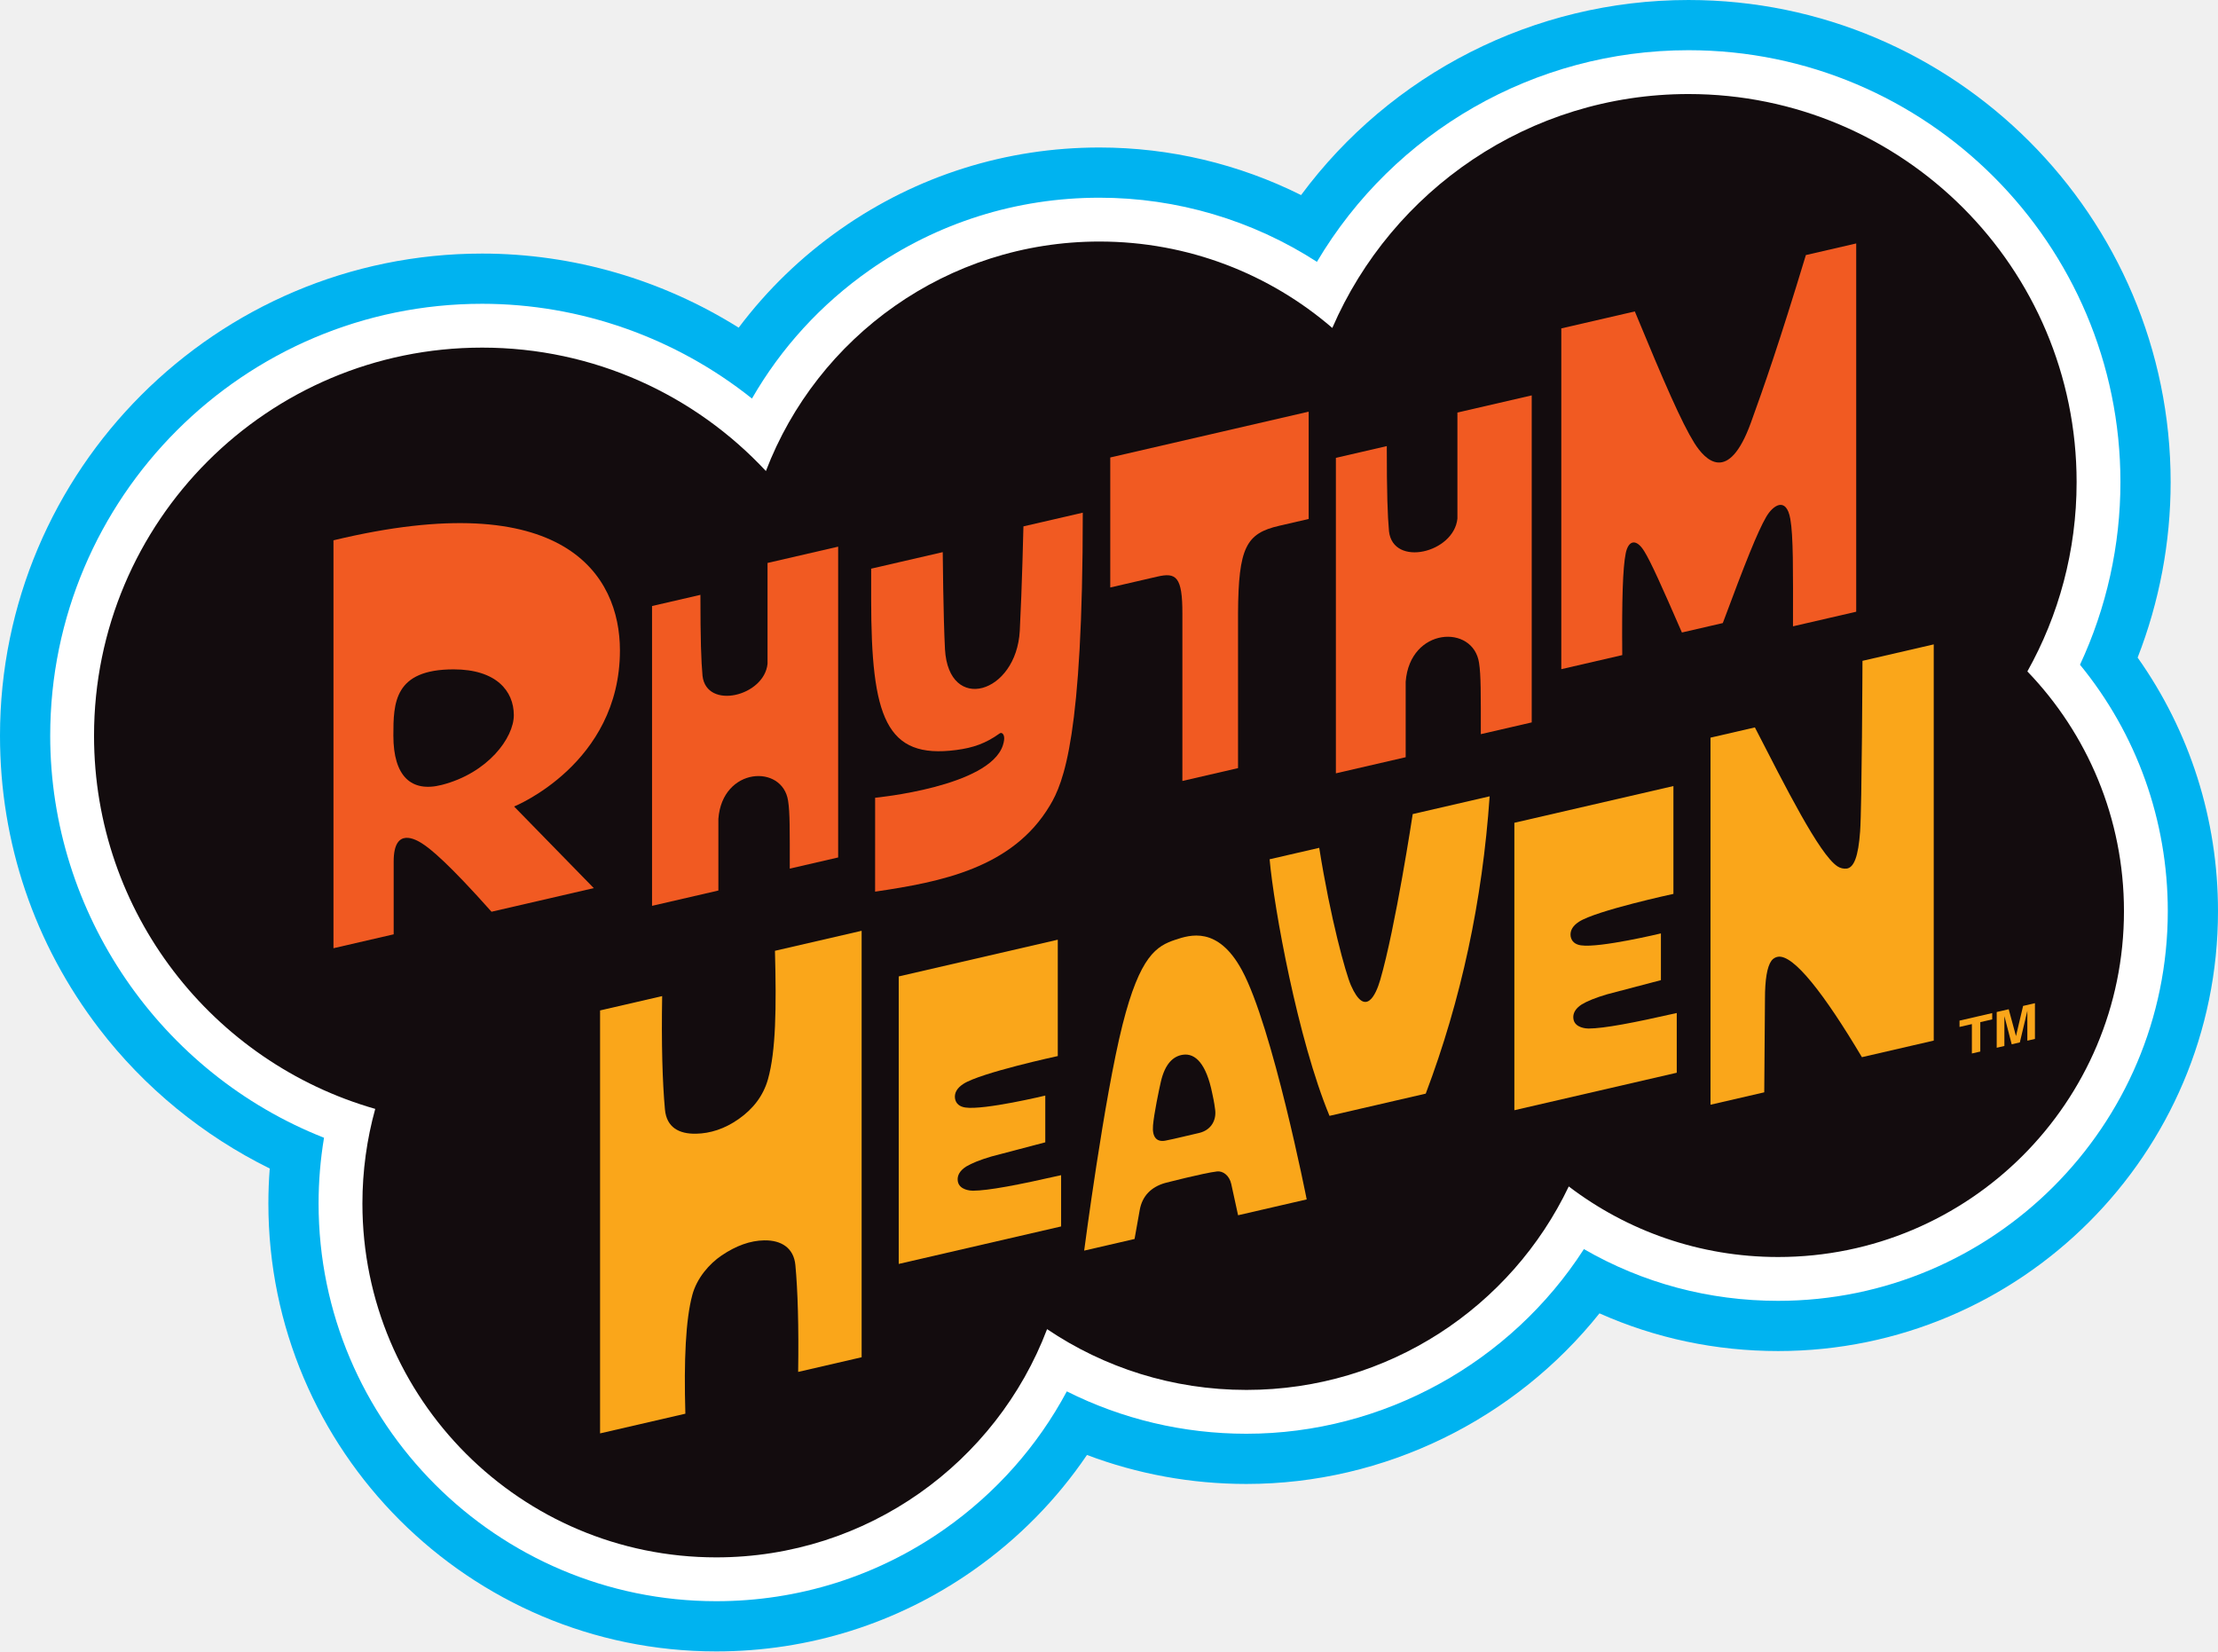
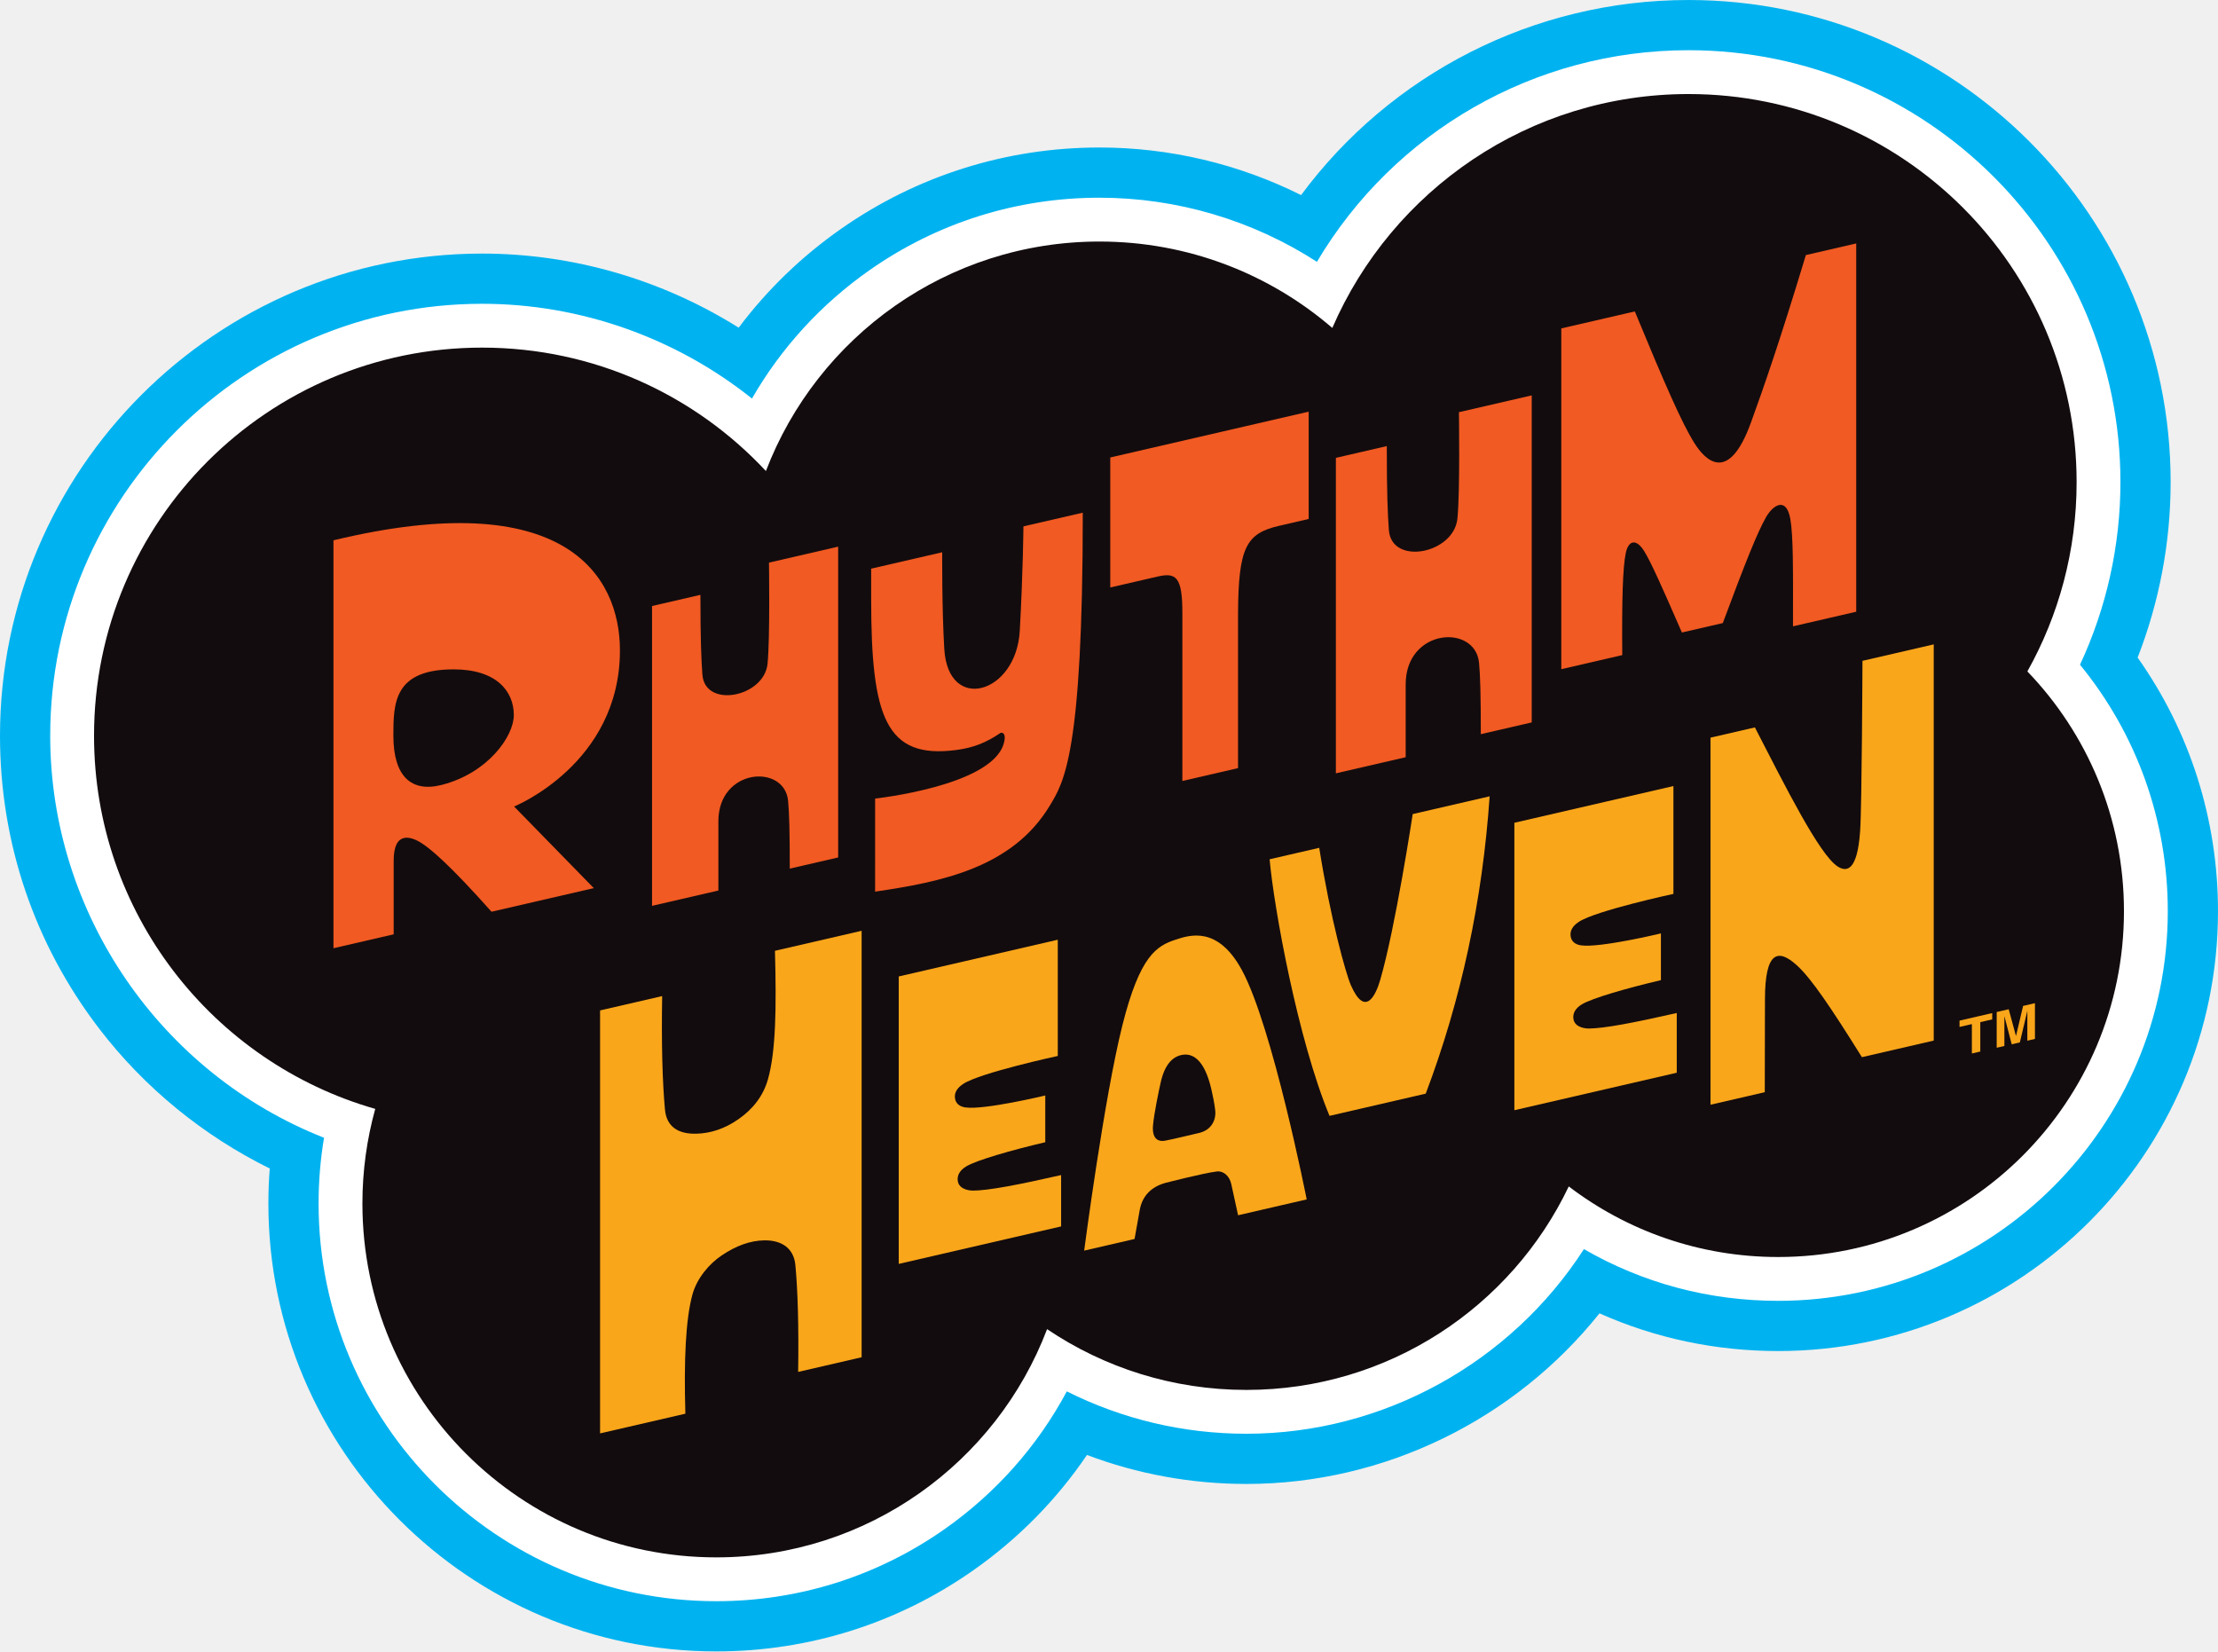
- <svg xmlns="http://www.w3.org/2000/svg" version="1.1" id="svg2" width="666.667" height="496.355" viewBox="0 0 666.667 496.355">
-   <defs id="defs6">
+ <svg xmlns="http://www.w3.org/2000/svg" version="1.1" id="svg1" width="666.667" height="496.355" viewBox="0 0 666.667 496.355">
+   <defs id="defs1">
+     <clipPath clipPathUnits="userSpaceOnUse" id="clipPath2">
+       <path d="M 0,372.266 H 500 V 0 H 0 Z" transform="translate(-481.8827,-224.0315)" id="path2" />
+     </clipPath>
+     <clipPath clipPathUnits="userSpaceOnUse" id="clipPath4">
+       <path d="M 0,372.266 H 500 V 0 H 0 Z" transform="translate(-468.8915,-222.4202)" id="path4" />
+     </clipPath>
+     <clipPath clipPathUnits="userSpaceOnUse" id="clipPath6">
+       <path d="M 0,372.266 H 500 V 0 H 0 Z" transform="translate(-457.0273,-220.9138)" id="path6" />
+     </clipPath>
+     <clipPath clipPathUnits="userSpaceOnUse" id="clipPath8">
+       <path d="M 0,372.266 H 500 V 0 H 0 Z" transform="translate(-457.0214,-137.6726)" id="path8" />
+     </clipPath>
+     <clipPath clipPathUnits="userSpaceOnUse" id="clipPath10">
+       <path d="M 0,372.266 H 500 V 0 H 0 Z" transform="translate(-419.8544,-223.2986)" id="path10" />
+     </clipPath>
+     <clipPath clipPathUnits="userSpaceOnUse" id="clipPath12">
+       <path d="M 0,372.266 H 500 V 0 H 0 Z" transform="translate(-358.1034,-140.4089)" id="path12" />
+     </clipPath>
+     <clipPath clipPathUnits="userSpaceOnUse" id="clipPath14">
+       <path d="M 0,372.266 H 500 V 0 H 0 Z" transform="translate(-318.4657,-188.7532)" id="path14" />
+     </clipPath>
    <clipPath clipPathUnits="userSpaceOnUse" id="clipPath16">
-       <path d="M 0,372.266 H 500 V 0 H 0 Z" id="path14" />
+       <path d="M 0,372.266 H 500 V 0 H 0 Z" transform="translate(-270.3983,-116.8913)" id="path16" />
+     </clipPath>
+     <clipPath clipPathUnits="userSpaceOnUse" id="clipPath18">
+       <path d="M 0,372.266 H 500 V 0 H 0 Z" transform="translate(-219.3202,-103.8728)" id="path18" />
+     </clipPath>
+     <clipPath clipPathUnits="userSpaceOnUse" id="clipPath20">
+       <path d="M 0,372.266 H 500 V 0 H 0 Z" transform="translate(-174.6977,-157.9324)" id="path20" />
+     </clipPath>
+     <clipPath clipPathUnits="userSpaceOnUse" id="clipPath22">
+       <path d="M 0,372.266 H 500 V 0 H 0 Z" transform="translate(-418.4433,-234.3689)" id="path22" />
+     </clipPath>
+     <clipPath clipPathUnits="userSpaceOnUse" id="clipPath24">
+       <path d="M 0,372.266 H 500 V 0 H 0 Z" transform="translate(-328.8837,-279.3488)" id="path24" />
+     </clipPath>
+     <clipPath clipPathUnits="userSpaceOnUse" id="clipPath26">
+       <path d="M 0,372.266 H 500 V 0 H 0 Z" transform="translate(-250.2846,-269.1418)" id="path26" />
+     </clipPath>
+     <clipPath clipPathUnits="userSpaceOnUse" id="clipPath28">
+       <path d="M 0,372.266 H 500 V 0 H 0 Z" transform="translate(-244.0898,-256.6975)" id="path28" />
+     </clipPath>
+     <clipPath clipPathUnits="userSpaceOnUse" id="clipPath30">
+       <path d="M 0,372.266 H 500 V 0 H 0 Z" transform="translate(-173.3495,-245.4372)" id="path30" />
+     </clipPath>
+     <clipPath clipPathUnits="userSpaceOnUse" id="clipPath32">
+       <path d="M 0,372.266 H 500 V 0 H 0 Z" transform="translate(-99.56391,-195.3259)" id="path32" />
    </clipPath>
  </defs>
-   <g id="g8" transform="matrix(1.333333,0,0,-1.333333,0,496.3547)">
-     <g id="g10">
-       <g id="g12" clip-path="url(#clipPath16)">
-         <g id="g18" transform="translate(481.8828,224.0315)">
-           <path d="m 0,0 c 4.894,12.547 7.441,25.99 7.441,39.551 0,59.928 -48.754,108.683 -108.682,108.683 -34.925,0 -67.126,-16.686 -87.342,-43.975 -14.012,7.001 -29.565,10.725 -45.455,10.725 -20.991,0 -41.147,-6.349 -58.288,-18.361 -8.889,-6.228 -16.637,-13.734 -23.038,-22.254 -17.194,10.789 -37.268,16.702 -57.836,16.702 -59.928,0 -108.683,-48.755 -108.683,-108.683 0,-24.092 7.724,-46.916 22.336,-66.007 10.206,-13.335 23.493,-24.17 38.472,-31.557 -0.205,-2.623 -0.307,-5.258 -0.307,-7.897 0,-55.669 45.29,-100.959 100.958,-100.959 20.885,0 40.931,6.328 57.972,18.298 10.137,7.121 18.774,15.914 25.603,25.984 11.397,-4.307 23.536,-6.534 35.935,-6.534 31.208,0 60.532,14.582 79.602,38.459 12.553,-5.597 26.176,-8.498 40.266,-8.498 54.679,0 99.163,44.484 99.163,99.162 C 18.117,-36.457 11.765,-16.626 0,0" style="fill:#00b3f0;fill-opacity:1;fill-rule:nonzero;stroke:none" id="path20" />
-         </g>
-         <g id="g22" transform="translate(468.8918,222.4202)">
-           <path d="m 0,0 c 5.98,12.826 9.115,26.918 9.115,41.162 0,53.688 -43.678,97.366 -97.365,97.366 -34.693,0 -66.385,-18.377 -83.768,-47.706 -14.529,9.386 -31.55,14.456 -49.029,14.456 -18.655,0 -36.565,-5.64 -51.793,-16.312 -10.96,-7.68 -19.969,-17.542 -26.538,-28.964 -17.159,13.703 -38.677,21.363 -60.831,21.363 -53.687,0 -97.366,-43.678 -97.366,-97.365 0,-40.116 24.959,-76.144 61.728,-90.631 -0.816,-4.887 -1.227,-9.848 -1.227,-14.83 0,-49.429 40.213,-89.642 89.641,-89.642 18.544,0 36.341,5.616 51.467,16.241 11.591,8.143 20.974,18.746 27.565,31.059 12.5,-6.276 26.297,-9.552 40.478,-9.552 30.846,0 59.619,16.027 76.091,41.624 13.257,-7.66 28.192,-11.663 43.777,-11.663 48.438,0 87.845,39.407 87.845,87.845 C 19.79,-35.123 12.811,-15.654 0,0" style="fill:#ffffff;fill-opacity:1;fill-rule:nonzero;stroke:none" id="path24" />
-         </g>
-         <g id="g26" transform="translate(457.0275,220.9138)">
-           <path d="m 0,0 c 7.066,12.623 11.1,27.174 11.1,42.669 0,48.317 -39.169,87.485 -87.486,87.485 -35.965,0 -66.856,-21.705 -80.302,-52.728 -14.093,12.138 -32.436,19.478 -52.495,19.478 -34.318,0 -63.615,-21.483 -75.187,-51.733 -15.969,17.115 -38.72,27.82 -63.975,27.82 -48.316,0 -87.485,-39.168 -87.485,-87.485 0,-39.96 26.791,-73.661 63.391,-84.124 -1.881,-6.792 -2.891,-13.947 -2.891,-21.337 0,-44.051 35.711,-79.762 79.761,-79.762 34.079,0 63.16,21.375 74.583,51.447 12.831,-8.649 28.289,-13.699 44.928,-13.699 32.056,0 59.733,18.744 72.674,45.869 13.101,-9.979 29.454,-15.908 47.194,-15.908 43.059,0 77.965,34.906 77.965,77.965 C 21.775,-33.06 13.483,-14.015 0,0" style="fill:#130c0e;fill-opacity:1;fill-rule:nonzero;stroke:none" id="path28" />
-         </g>
-         <g id="g30" transform="translate(457.0212,137.6722)">
-           <path d="m 0,0 v 6.729 l -1.692,-7.12 -1.832,-0.423 -1.651,6.348 v -6.729 l -1.732,-0.4 v 8.056 l 2.706,0.624 1.631,-6.012 0.02,0.004 1.591,6.757 2.671,0.616 V 0.395 Z M -12.504,-2.887 V 3.74 L -15.29,3.097 v 1.424 l 7.369,1.701 V 4.798 l -2.686,-0.62 v -6.627 z" style="fill:#faa61a;fill-opacity:1;fill-rule:nonzero;stroke:none" id="path32" />
-         </g>
-         <g id="g34" transform="translate(419.8548,223.2986)">
-           <path d="m 0,0 c 0,0 -0.125,-32.699 -0.532,-38.45 -0.407,-5.752 -1.41,-8.097 -2.975,-8.378 -0.752,-0.094 -1.502,0.088 -2.13,0.5 -4.099,2.689 -11.758,18.003 -18.616,31.32 l -10.005,-2.31 v -82.747 l 12.115,2.797 0.161,21.023 c 0,4.377 0.469,7.284 1.471,8.66 0.345,0.469 0.907,0.788 1.441,0.875 3.527,0.574 10.459,-8.378 18.945,-22.633 l 16.189,3.738 V 3.709 Z" style="fill:#faa61a;fill-opacity:1;fill-rule:nonzero;stroke:none" id="path36" />
-         </g>
-         <g id="g38" transform="translate(358.1035,140.4087)">
-           <path d="m 0,0 c -0.371,-0.002 -3.119,0.092 -3.413,2.188 -0.17,1.214 0.438,2.314 1.879,3.251 1.252,0.751 3.162,1.532 5.73,2.282 l 12.119,3.189 v 10.535 c 0,0 -13.795,-3.32 -18.037,-2.689 -1.289,0.192 -2.13,0.876 -2.318,2.064 -0.156,1.219 0.439,2.313 1.879,3.251 3.88,2.527 21.294,6.283 21.294,6.283 v 24.308 l -35.855,-8.278 v -64.797 l 36.606,8.451 V 3.501 C 10.114,1.282 3.51,0.019 0,0" style="fill:#faa61a;fill-opacity:1;fill-rule:nonzero;stroke:none" id="path40" />
-         </g>
-         <g id="g42" transform="translate(318.4656,188.7533)">
-           <path d="m 0,0 c 0,0 -3.884,-25.59 -7.333,-37.416 -0.985,-3.38 -3.367,-8.55 -6.607,-1.157 -1.161,2.648 -4.605,15.019 -7.133,30.967 l -11.186,-2.582 c 0.979,-10.966 6.349,-40.584 13.503,-57.839 l 21.694,5.008 c 7.985,21.132 12.776,43.452 14.404,67.023 z" style="fill:#faa61a;fill-opacity:1;fill-rule:nonzero;stroke:none" id="path44" />
-         </g>
-         <g id="g46" transform="translate(270.3988,116.8912)">
-           <path d="m 0,0 c -1.728,-0.376 -5.659,-1.372 -7.668,-1.748 -1.922,-0.376 -3.045,0.708 -2.807,3.452 0.216,2.566 1.343,8.009 1.771,9.846 0.945,4.064 2.804,5.758 4.989,6.063 2.801,0.391 5.248,-2.058 6.588,-8.696 C 3.002,8.275 3.329,6.944 3.542,5.133 3.801,2.936 2.721,0.686 0,0 m 9.561,36.683 c -5.429,10.003 -11.742,7.93 -14.977,6.859 -4.239,-1.402 -8.001,-3.579 -11.938,-19.194 -4.138,-16.413 -8.642,-50.892 -8.642,-50.892 l 11.359,2.623 1.166,6.537 c 0.564,3.157 2.574,5.163 5.637,6.064 0,0 8.801,2.284 11.805,2.626 1.27,0.144 2.761,-0.857 3.194,-2.845 l 1.535,-7.033 15.469,3.571 c 0,0 -7.695,38.949 -14.608,51.684" style="fill:#faa61a;fill-opacity:1;fill-rule:nonzero;stroke:none" id="path48" />
-         </g>
-         <g id="g50" transform="translate(219.3202,103.8521)">
-           <path d="m 0,0 c -0.371,-0.002 -3.119,0.092 -3.413,2.188 -0.17,1.214 0.438,2.314 1.879,3.251 1.252,0.751 3.162,1.532 5.73,2.282 l 12.119,3.189 v 10.535 c 0,0 -13.795,-3.32 -18.037,-2.689 -1.289,0.192 -2.13,0.876 -2.318,2.064 -0.156,1.219 0.439,2.313 1.879,3.251 3.88,2.527 21.294,6.283 21.294,6.283 v 26.228 l -35.855,-8.278 v -64.81 l 36.606,8.452 V 3.501 C 10.114,1.282 3.51,0.019 0,0" style="fill:#faa61a;fill-opacity:1;fill-rule:nonzero;stroke:none" id="path52" />
-         </g>
-         <g id="g54" transform="translate(174.6978,157.9328)">
-           <path d="m 0,0 c 0.344,-12.911 0.206,-22.575 -1.566,-28.916 -1.076,-3.852 -3.444,-6.784 -6.607,-9.003 -3.221,-2.261 -6.451,-3.251 -9.613,-3.314 -3.857,-0.076 -6.644,1.425 -7.015,5.471 -0.563,6.158 -0.814,14.767 -0.626,25.551 l -13.997,-3.231 v -95.345 l 19.226,4.439 c -0.344,12.161 0.071,21.181 1.566,26.759 1.019,3.802 3.809,7.019 6.607,8.91 3.271,2.208 6.445,3.355 9.614,3.407 3.851,0.062 6.651,-1.723 7.014,-5.564 0.532,-5.627 0.783,-13.745 0.626,-24.093 l 14.311,3.304 V 4.511 Z" style="fill:#faa61a;fill-opacity:1;fill-rule:nonzero;stroke:none" id="path56" />
-         </g>
-         <g id="g58" transform="translate(418.4433,234.369)">
-           <path d="m 0,0 v 83.019 l -11.349,-2.62 C -17.368,60.523 -20.775,50.805 -23.742,42.612 -28.8,28.672 -34.046,34.147 -36.491,38.035 -39.334,42.591 -43.2,51.454 -49.909,67.693 l -16.574,-3.826 v -76.818 l 13.743,3.172 c -0.104,12.436 0.114,19.683 0.783,22.964 0.606,2.947 2.382,3.365 4.18,0.439 1.484,-2.404 3.825,-7.608 8.485,-18.309 l 9.217,2.128 c 5.079,13.648 7.817,20.528 9.76,23.893 1.568,2.738 4.556,4.66 5.455,-0.397 0.69,-3.825 0.627,-11.523 0.606,-24.23 z" style="fill:#f15a22;fill-opacity:1;fill-rule:nonzero;stroke:none" id="path60" />
-         </g>
-         <g id="g62" transform="translate(328.542,279.2698)">
-           <path d="m 0,0 v -23.921 c -0.793,-7.717 -14.451,-10.984 -15.419,-2.88 -0.328,3.609 -0.501,8.594 -0.501,19.236 l -11.476,-2.649 V -81.33 l 15.735,3.632 v 17.023 c 0.957,12.311 15.224,12.994 16.536,4.259 0.442,-2.754 0.401,-7.104 0.401,-16.085 l 11.475,2.649 V 3.867 Z" style="fill:#f15a22;fill-opacity:1;fill-rule:nonzero;stroke:none" id="path64" />
-         </g>
-         <g id="g66" transform="translate(250.2844,269.1418)">
-           <path d="m 0,0 v -29.308 l 10.588,2.445 c 4.219,0.974 5.701,0.078 5.67,-8.399 v -37.664 l 12.545,2.896 v 34.854 c 0.087,14.962 1.842,18.059 9.283,19.777 l 6.644,1.534 v 24.192 z" style="fill:#f15a22;fill-opacity:1;fill-rule:nonzero;stroke:none" id="path68" />
-         </g>
-         <g id="g70" transform="translate(244.0899,256.6977)">
-           <path d="m 0,0 -13.379,-3.089 c 0,0 -0.304,-13.482 -0.823,-23.53 -0.775,-14.253 -16.016,-18.687 -16.861,-4.187 -0.385,7.391 -0.508,21.908 -0.508,21.908 l -16.134,-3.724 v -6.857 c 0,-26.701 3.309,-36.119 19.197,-34.02 3.761,0.496 6.615,1.461 9.786,3.747 0.206,0.13 0.408,0.11 0.572,0 0.34,-0.245 0.704,-0.932 0.143,-2.675 -3.025,-9.389 -28.803,-11.838 -28.803,-11.838 l -0.007,-21.165 c 14.805,2.179 30.966,5.303 39.375,19.38 C -4.266,-60.813 0.001,-50.219 0,0" style="fill:#f15a22;fill-opacity:1;fill-rule:nonzero;stroke:none" id="path72" />
-         </g>
-         <g id="g74" transform="translate(173.025,245.3622)">
-           <path d="m 0,0 v -22.734 c -0.753,-7.334 -13.734,-10.439 -14.654,-2.737 -0.312,3.43 -0.476,8.168 -0.476,18.282 l -10.906,-2.518 v -67.587 l 14.954,3.452 v 16.178 c 0.909,11.7 14.468,12.349 15.715,4.048 0.42,-2.617 0.381,-6.752 0.381,-15.287 l 10.906,2.517 V 3.675 Z" style="fill:#f15a22;fill-opacity:1;fill-rule:nonzero;stroke:none" id="path76" />
-         </g>
-         <g id="g78" transform="translate(99.5638,195.3257)">
-           <path d="m 0,0 c -6.848,-1.746 -10.887,1.922 -10.887,11.127 0,7.342 0.139,14.923 13.581,14.923 9.571,0 13.563,-4.846 13.572,-10.313 C 16.275,10.637 10.442,2.662 0,0 m 40.186,30.328 c 0,16.907 -12.456,37.357 -64.577,24.812 v -91.951 l 13.573,3.133 v 16.43 c 0,8.021 5.219,4.799 6.372,4.075 1.948,-1.225 6.017,-4.551 15.683,-15.413 l 23.058,5.323 -17.968,18.397 c 0,0 23.859,9.608 23.859,35.194" style="fill:#f15a22;fill-opacity:1;fill-rule:nonzero;stroke:none" id="path80" />
-         </g>
-       </g>
-     </g>
+   <g id="layer-MC0">
+     <path id="path1" d="m 0,0 c 4.894,12.547 7.441,25.99 7.441,39.551 0,59.928 -48.754,108.683 -108.682,108.683 -34.925,0 -67.126,-16.686 -87.342,-43.975 -14.012,7.001 -29.565,10.725 -45.455,10.725 -20.991,0 -41.147,-6.349 -58.288,-18.36 -8.888,-6.229 -16.636,-13.735 -23.038,-22.255 -17.194,10.789 -37.268,16.702 -57.836,16.702 -59.928,0 -108.683,-48.755 -108.683,-108.683 0,-24.092 7.724,-46.916 22.336,-66.007 10.206,-13.335 23.493,-24.171 38.472,-31.557 -0.205,-2.623 -0.307,-5.258 -0.307,-7.897 0,-55.669 45.29,-100.959 100.958,-100.959 20.885,0 40.931,6.327 57.972,18.298 10.137,7.121 18.774,15.914 25.603,25.984 11.397,-4.307 23.536,-6.534 35.935,-6.534 31.208,0 60.532,14.581 79.601,38.459 12.554,-5.597 26.177,-8.498 40.267,-8.498 54.679,0 99.163,44.484 99.163,99.162 C 18.117,-36.458 11.765,-16.626 0,0" style="fill:#00b3f0;fill-opacity:1;fill-rule:nonzero;stroke:none" transform="matrix(1.333333,0,0,-1.333333,642.5103,197.646)" clip-path="url(#clipPath2)" />
+     <path id="path3" d="m 0,0 c 5.98,12.826 9.115,26.918 9.115,41.162 0,53.688 -43.678,97.366 -97.365,97.366 -34.693,0 -66.385,-18.377 -83.768,-47.706 -14.529,9.386 -31.55,14.456 -49.028,14.456 -18.656,0 -36.566,-5.64 -51.794,-16.312 -10.96,-7.68 -19.968,-17.542 -26.537,-28.964 -17.16,13.703 -38.677,21.363 -60.831,21.363 -53.688,0 -97.366,-43.678 -97.366,-97.365 0,-40.116 24.959,-76.144 61.727,-90.631 -0.815,-4.887 -1.227,-9.848 -1.227,-14.83 0,-49.429 40.213,-89.642 89.641,-89.642 18.544,0 36.341,5.616 51.467,16.241 11.591,8.143 20.975,18.746 27.566,31.059 12.499,-6.276 26.296,-9.552 40.477,-9.552 30.846,0 59.619,16.027 76.091,41.624 13.257,-7.66 28.192,-11.663 43.777,-11.663 48.438,0 87.845,39.407 87.845,87.845 C 19.79,-35.123 12.811,-15.654 0,0" style="fill:#ffffff;fill-opacity:1;fill-rule:nonzero;stroke:none" transform="matrix(1.333333,0,0,-1.333333,625.1887,199.7944)" clip-path="url(#clipPath4)" />
+     <path id="path5" d="m 0,0 c 7.066,12.623 11.101,27.174 11.101,42.669 0,48.317 -39.169,87.485 -87.487,87.485 -35.965,0 -66.855,-21.705 -80.301,-52.728 -14.093,12.138 -32.437,19.478 -52.495,19.478 -34.319,0 -63.615,-21.483 -75.188,-51.733 -15.969,17.115 -38.72,27.82 -63.974,27.82 -48.317,0 -87.486,-39.168 -87.486,-87.485 0,-39.96 26.792,-73.661 63.392,-84.124 -1.882,-6.792 -2.892,-13.946 -2.892,-21.337 0,-44.051 35.711,-79.762 79.762,-79.762 34.078,0 63.159,21.375 74.582,51.446 12.832,-8.648 28.29,-13.698 44.927,-13.698 32.058,0 59.734,18.744 72.675,45.869 13.102,-9.979 29.454,-15.908 47.195,-15.908 43.058,0 77.963,34.906 77.963,77.965 C 21.774,-33.06 13.483,-14.015 0,0" style="fill:#130c0e;fill-opacity:1;fill-rule:nonzero;stroke:none" transform="matrix(1.333333,0,0,-1.333333,609.3697,201.8029)" clip-path="url(#clipPath6)" />
+     <path id="path7" d="m 0,0 v 6.729 l -1.691,-7.12 -1.833,-0.423 -1.652,6.348 v -6.729 l -1.731,-0.4 V 6.46 l 2.705,0.625 1.632,-6.013 0.02,0.005 1.591,6.756 2.671,0.617 V 0.395 Z M -12.504,-2.888 V 3.739 L -15.29,3.097 v 1.424 l 7.369,1.701 V 4.798 l -2.685,-0.62 v -6.627 z" style="fill:#faa61a;fill-opacity:1;fill-rule:nonzero;stroke:none" transform="matrix(1.333333,0,0,-1.333333,609.3619,312.7912)" clip-path="url(#clipPath8)" />
+     <path id="path9" d="m 0,0 c 0,0 -0.125,-32.698 -0.532,-38.45 -0.636,-8.985 -3.05,-9.226 -5.104,-7.878 -4.099,2.689 -11.759,18.003 -18.616,31.32 l -10.005,-2.31 v -82.747 l 12.234,2.825 0.041,20.996 c 0.021,10.777 2.963,11.478 7.24,7.563 3.245,-2.97 7.66,-9.522 14.617,-20.662 l 16.189,3.739 V 3.709 Z" style="fill:#faa61a;fill-opacity:1;fill-rule:nonzero;stroke:none" transform="matrix(1.333333,0,0,-1.333333,559.8059,198.6232)" clip-path="url(#clipPath10)" />
+     <path id="path11" d="m 0,0 c -0.371,-0.002 -3.119,0.092 -3.413,2.188 -0.17,1.214 0.412,2.354 1.879,3.251 2.293,1.403 10.23,3.684 17.848,5.471 v 10.534 c 0,0 -13.793,-3.319 -18.036,-2.688 -1.289,0.191 -2.147,0.873 -2.317,2.063 -0.175,1.217 0.438,2.314 1.879,3.251 3.879,2.528 21.293,6.284 21.293,6.284 v 24.308 l -35.855,-8.278 v -64.797 l 36.607,8.451 V 3.501 C 10.114,1.281 3.511,0.019 0,0" style="fill:#faa61a;fill-opacity:1;fill-rule:nonzero;stroke:none" transform="matrix(1.333333,0,0,-1.333333,477.4712,309.1428)" clip-path="url(#clipPath12)" />
+     <path id="path13" d="m 0,0 c 0,0 -3.884,-25.59 -7.333,-37.417 -0.985,-3.378 -3.367,-8.548 -6.607,-1.156 -1.161,2.648 -4.605,15.019 -7.133,30.967 l -11.186,-2.582 c 0.979,-10.966 6.349,-40.584 13.503,-57.839 l 21.694,5.008 c 7.985,21.133 12.776,43.452 14.405,67.023 z" style="fill:#faa61a;fill-opacity:1;fill-rule:nonzero;stroke:none" transform="matrix(1.333333,0,0,-1.333333,424.6209,244.6837)" clip-path="url(#clipPath14)" />
+     <path id="path15" d="m 0,0 c -1.728,-0.376 -5.658,-1.372 -7.667,-1.748 -1.923,-0.376 -3.046,0.708 -2.808,3.452 0.216,2.567 1.343,8.009 1.771,9.846 0.946,4.064 2.804,5.759 4.989,6.063 2.802,0.391 5.249,-2.057 6.588,-8.696 C 3.003,8.275 3.329,6.943 3.543,5.134 3.801,2.936 2.722,0.686 0,0 M 9.562,36.684 C 4.133,46.686 -2.181,44.612 -5.416,43.542 -9.654,42.14 -13.417,39.963 -17.354,24.349 -21.491,7.935 -25.996,-26.544 -25.996,-26.544 l 11.359,2.622 1.167,6.537 c 0.564,3.157 2.574,5.163 5.636,6.065 0,0 8.802,2.284 11.806,2.626 1.269,0.144 2.76,-0.858 3.194,-2.845 l 1.534,-7.033 15.469,3.571 c 0,0 -7.695,38.948 -14.607,51.685" style="fill:#faa61a;fill-opacity:1;fill-rule:nonzero;stroke:none" transform="matrix(1.333333,0,0,-1.333333,360.5311,340.4996)" clip-path="url(#clipPath16)" />
+     <path id="path17" d="M 0,0 C -0.371,-0.002 -3.12,0.092 -3.413,2.188 -3.583,3.403 -3,4.543 -1.535,5.439 0.759,6.843 8.696,9.124 16.314,10.91 v 10.535 c 0,0 -13.794,-3.319 -18.036,-2.688 -1.289,0.191 -2.147,0.872 -2.318,2.063 -0.174,1.216 0.439,2.313 1.879,3.251 3.88,2.527 21.294,6.283 21.294,6.283 v 26.201 l -35.855,-8.278 v -64.798 l 36.606,8.452 V 3.502 C 10.114,1.282 3.51,0.02 0,0" style="fill:#faa61a;fill-opacity:1;fill-rule:nonzero;stroke:none" transform="matrix(1.333333,0,0,-1.333333,292.4269,357.8576)" clip-path="url(#clipPath18)" />
+     <path id="path19" d="m 0,0 c 0.345,-12.91 0.206,-22.574 -1.565,-28.916 -1.077,-3.852 -3.445,-6.783 -6.608,-9.003 -3.221,-2.261 -6.451,-3.251 -9.613,-3.313 -3.857,-0.077 -6.644,1.424 -7.014,5.47 -0.564,6.158 -0.815,14.767 -0.627,25.552 l -13.997,-3.231 v -95.345 l 19.227,4.438 c -0.345,12.161 0.07,21.181 1.565,26.76 1.02,3.801 3.809,7.019 6.608,8.909 3.271,2.209 6.444,3.356 9.613,3.408 3.851,0.062 6.651,-1.724 7.014,-5.565 0.533,-5.627 0.783,-13.745 0.626,-24.092 l 14.311,3.304 V 4.512 Z" style="fill:#faa61a;fill-opacity:1;fill-rule:nonzero;stroke:none" transform="matrix(1.333333,0,0,-1.333333,232.9303,285.7781)" clip-path="url(#clipPath20)" />
+     <path id="path21" d="m 0,0 v 83.019 l -11.349,-2.62 c -6.019,-19.876 -9.423,-29.595 -12.393,-37.787 -5.055,-13.942 -10.311,-8.469 -12.749,-4.577 -2.851,4.551 -6.709,13.42 -13.418,29.658 l -16.573,-3.826 v -76.818 l 13.743,3.173 c -0.105,12.435 0.11,19.682 0.782,22.963 0.603,2.947 2.379,3.363 4.18,0.439 1.481,-2.405 3.825,-7.608 8.485,-18.309 l 9.217,2.128 c 5.079,13.648 7.823,20.524 9.761,23.893 1.572,2.735 4.549,4.66 5.455,-0.397 0.684,-3.826 0.627,-11.522 0.605,-24.23 z" style="fill:#f15a22;fill-opacity:1;fill-rule:nonzero;stroke:none" transform="matrix(1.333333,0,0,-1.333333,557.9244,183.8628)" clip-path="url(#clipPath22)" />
+     <path id="path23" d="m 0,0 c 0,0 0.272,-18.031 -0.342,-24 -0.815,-7.922 -14.857,-10.657 -15.451,-2.561 -0.266,3.614 -0.469,8.275 -0.469,18.917 l -11.475,-2.649 v -71.116 l 15.734,3.632 v 16.423 c 0,12.632 15.691,13.688 16.537,4.859 0.266,-2.776 0.401,-7.104 0.401,-16.085 l 11.475,2.649 V 3.788 Z" style="fill:#f15a22;fill-opacity:1;fill-rule:nonzero;stroke:none" transform="matrix(1.333333,0,0,-1.333333,438.5116,123.8896)" clip-path="url(#clipPath24)" />
+     <path id="path25" d="m 0,0 v -29.308 l 10.587,2.445 c 4.22,0.974 5.702,0.078 5.671,-8.399 v -37.664 l 12.544,2.896 v 34.854 c 0.087,14.962 1.843,18.059 9.284,19.777 l 6.644,1.534 v 24.192 z" style="fill:#f15a22;fill-opacity:1;fill-rule:nonzero;stroke:none" transform="matrix(1.333333,0,0,-1.333333,333.7128,137.4989)" clip-path="url(#clipPath26)" />
+     <path id="path27" d="m 0,0 -13.378,-3.088 c 0,0 -0.084,-10.124 -0.824,-23.531 -0.787,-14.252 -16.141,-18.622 -17.017,-4.124 -0.56,9.261 -0.471,21.818 -0.471,21.818 l -16.015,-3.697 v -6.857 c 0,-26.701 3.309,-36.118 19.197,-34.02 3.761,0.497 6.644,1.605 9.881,3.796 0.201,0.137 0.458,0.14 0.697,-0.046 0.23,-0.178 0.603,-0.777 0.042,-2.52 -3.024,-9.389 -28.922,-12.179 -28.922,-12.179 l -0.007,-20.981 c 14.805,2.179 30.919,5.331 39.375,19.379 C -4.283,-60.802 0,-54.466 0,0" style="fill:#f15a22;fill-opacity:1;fill-rule:nonzero;stroke:none" transform="matrix(1.333333,0,0,-1.333333,325.4531,154.0913)" clip-path="url(#clipPath28)" />
+     <path id="path29" d="m 0,0 c 0,0 0.259,-17.136 -0.325,-22.81 -0.775,-7.528 -14.12,-10.128 -14.684,-2.433 -0.253,3.435 -0.446,7.865 -0.446,17.978 l -10.906,-2.517 v -67.587 l 14.954,3.452 v 15.608 c 0,12.005 14.913,13.009 15.716,4.618 0.253,-2.639 0.381,-6.752 0.381,-15.288 l 10.906,2.518 V 3.601 Z" style="fill:#f15a22;fill-opacity:1;fill-rule:nonzero;stroke:none" transform="matrix(1.333333,0,0,-1.333333,231.1327,169.1051)" clip-path="url(#clipPath30)" />
+     <path id="path31" d="m 0,0 c -6.848,-1.746 -10.887,1.922 -10.887,11.127 0,7.342 0.139,14.922 13.581,14.922 9.57,0 13.572,-4.845 13.572,-10.312 C 16.266,10.976 10.441,2.662 0,0 m 40.187,30.328 c 0,16.907 -12.458,37.357 -64.578,24.812 v -91.952 l 13.573,3.134 v 16.614 c 0,6.751 3.89,5.507 6.372,3.891 1.928,-1.256 6.017,-4.552 15.683,-15.413 l 23.058,5.323 -17.968,18.397 c 0,0 23.86,9.607 23.86,35.194" style="fill:#f15a22;fill-opacity:1;fill-rule:nonzero;stroke:none" transform="matrix(1.333333,0,0,-1.333333,132.7519,235.9201)" clip-path="url(#clipPath32)" />
  </g>
</svg>
